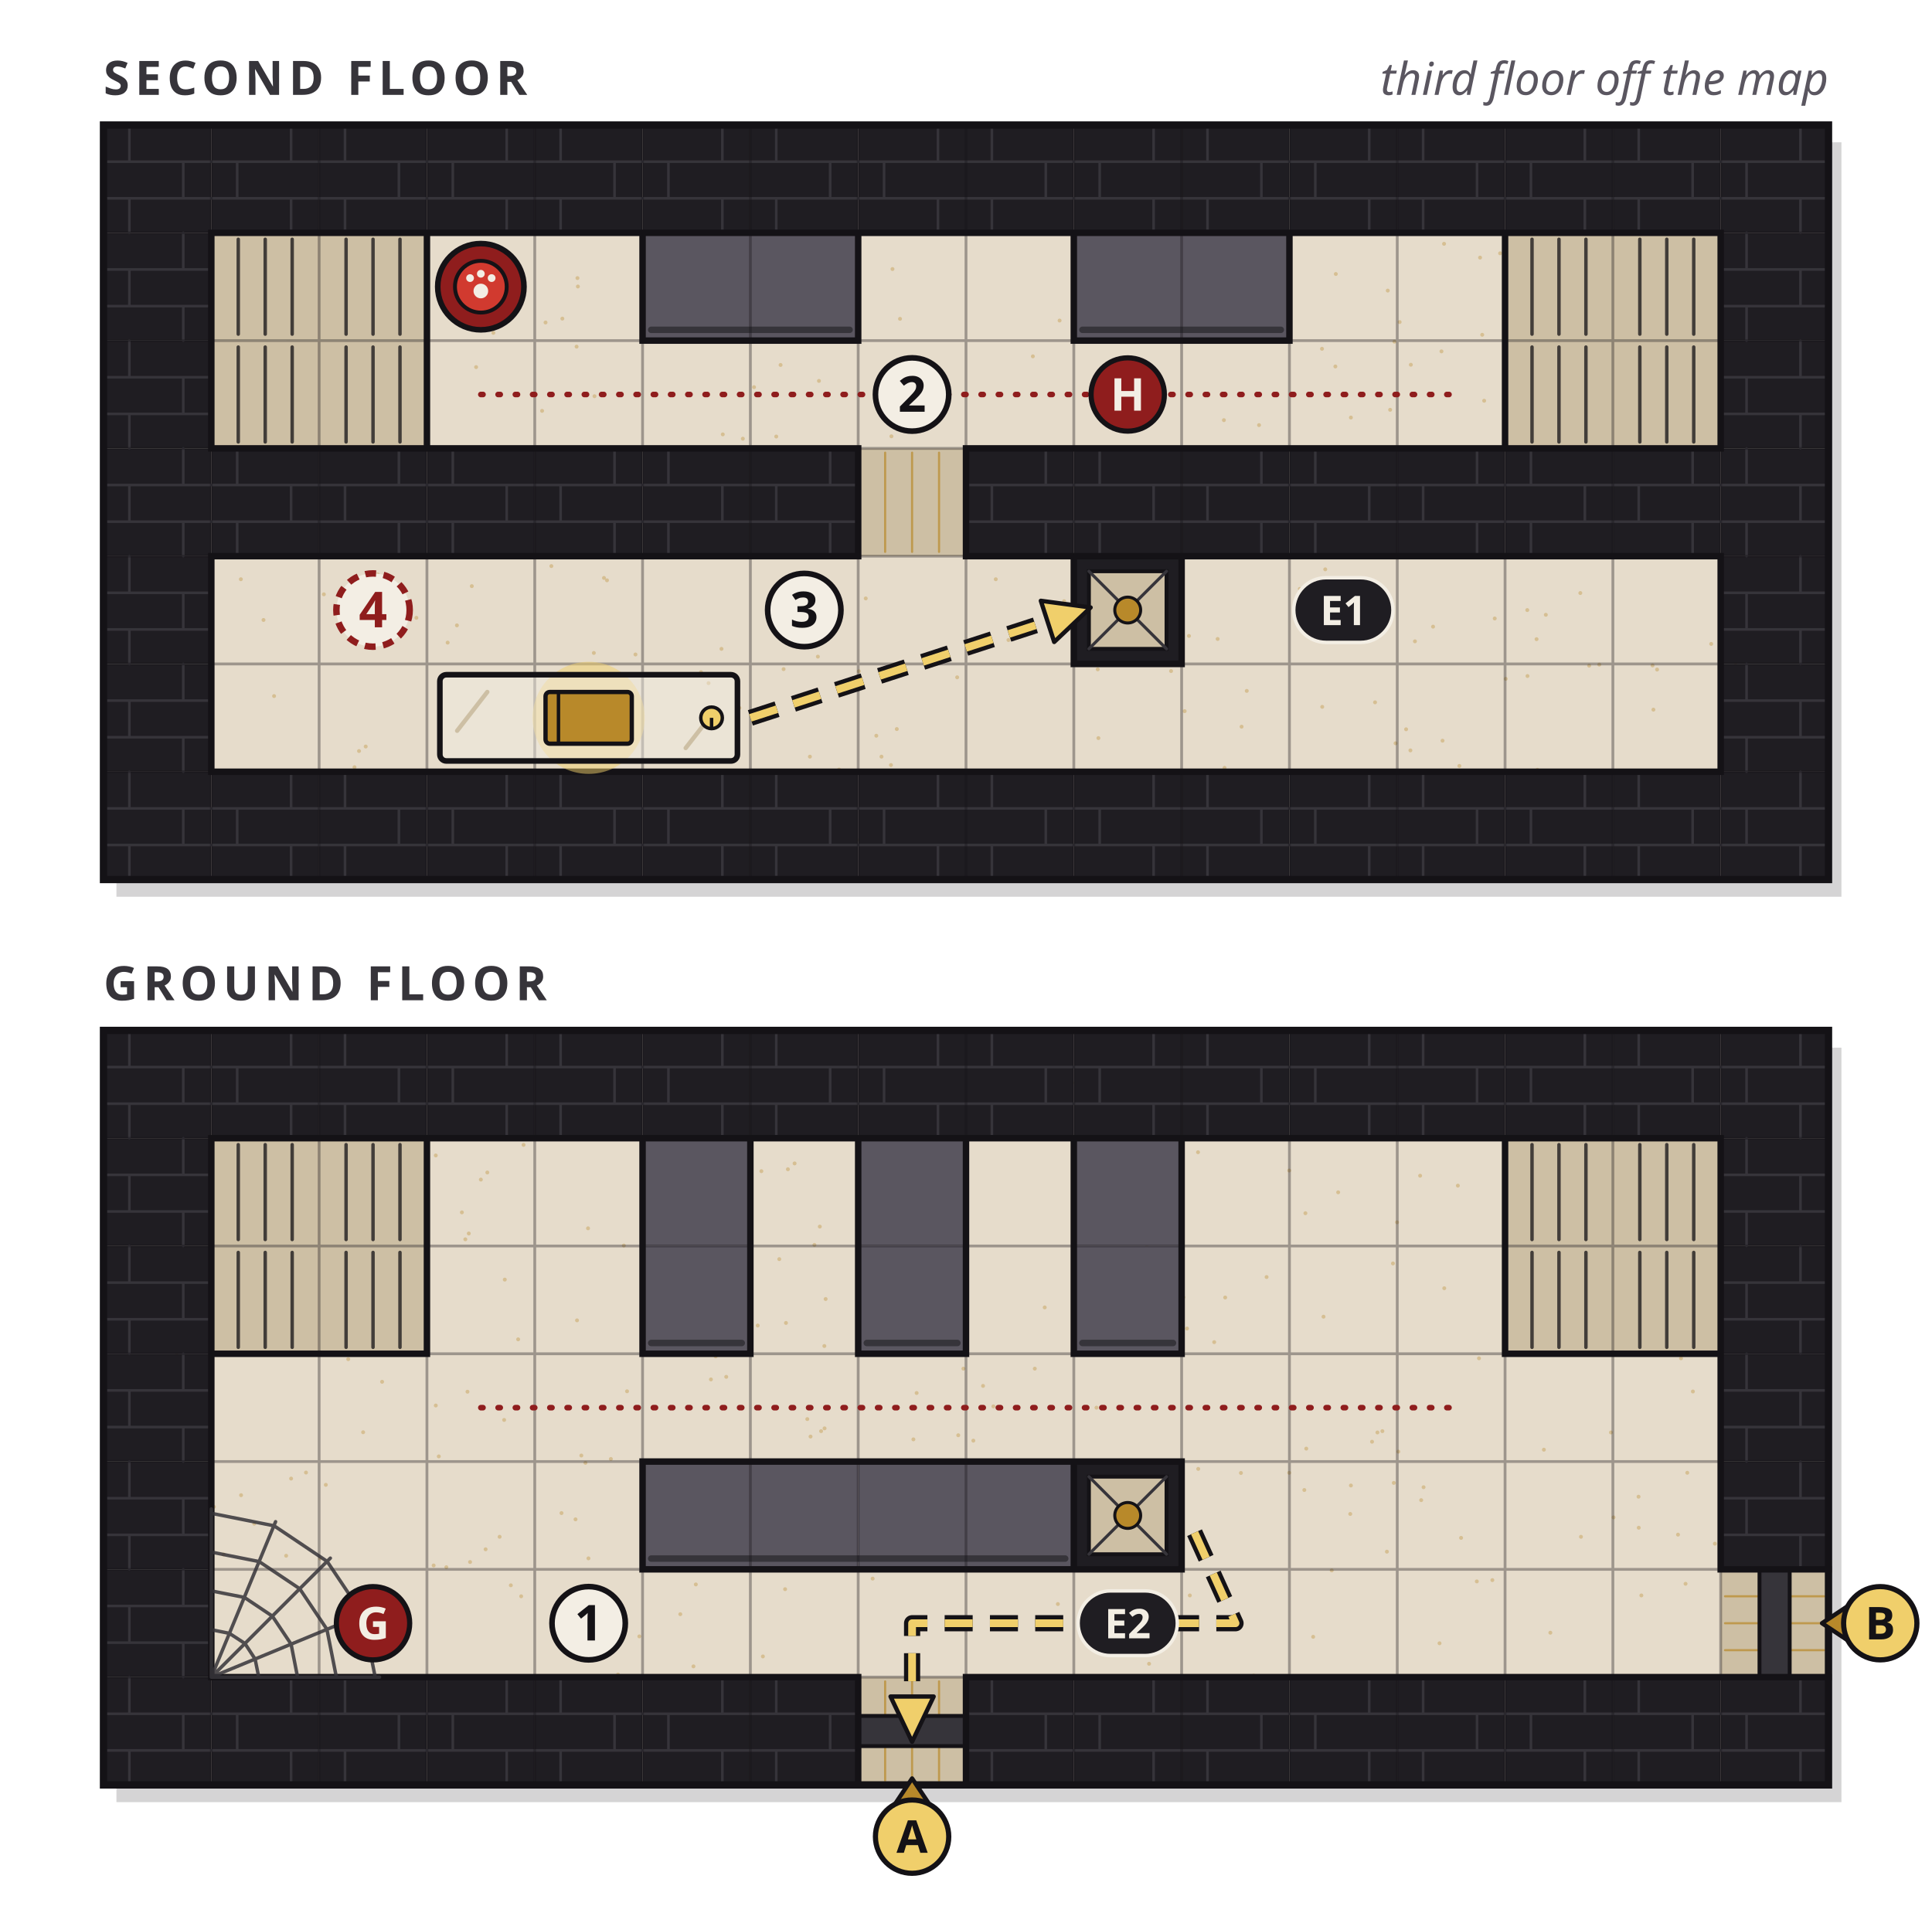
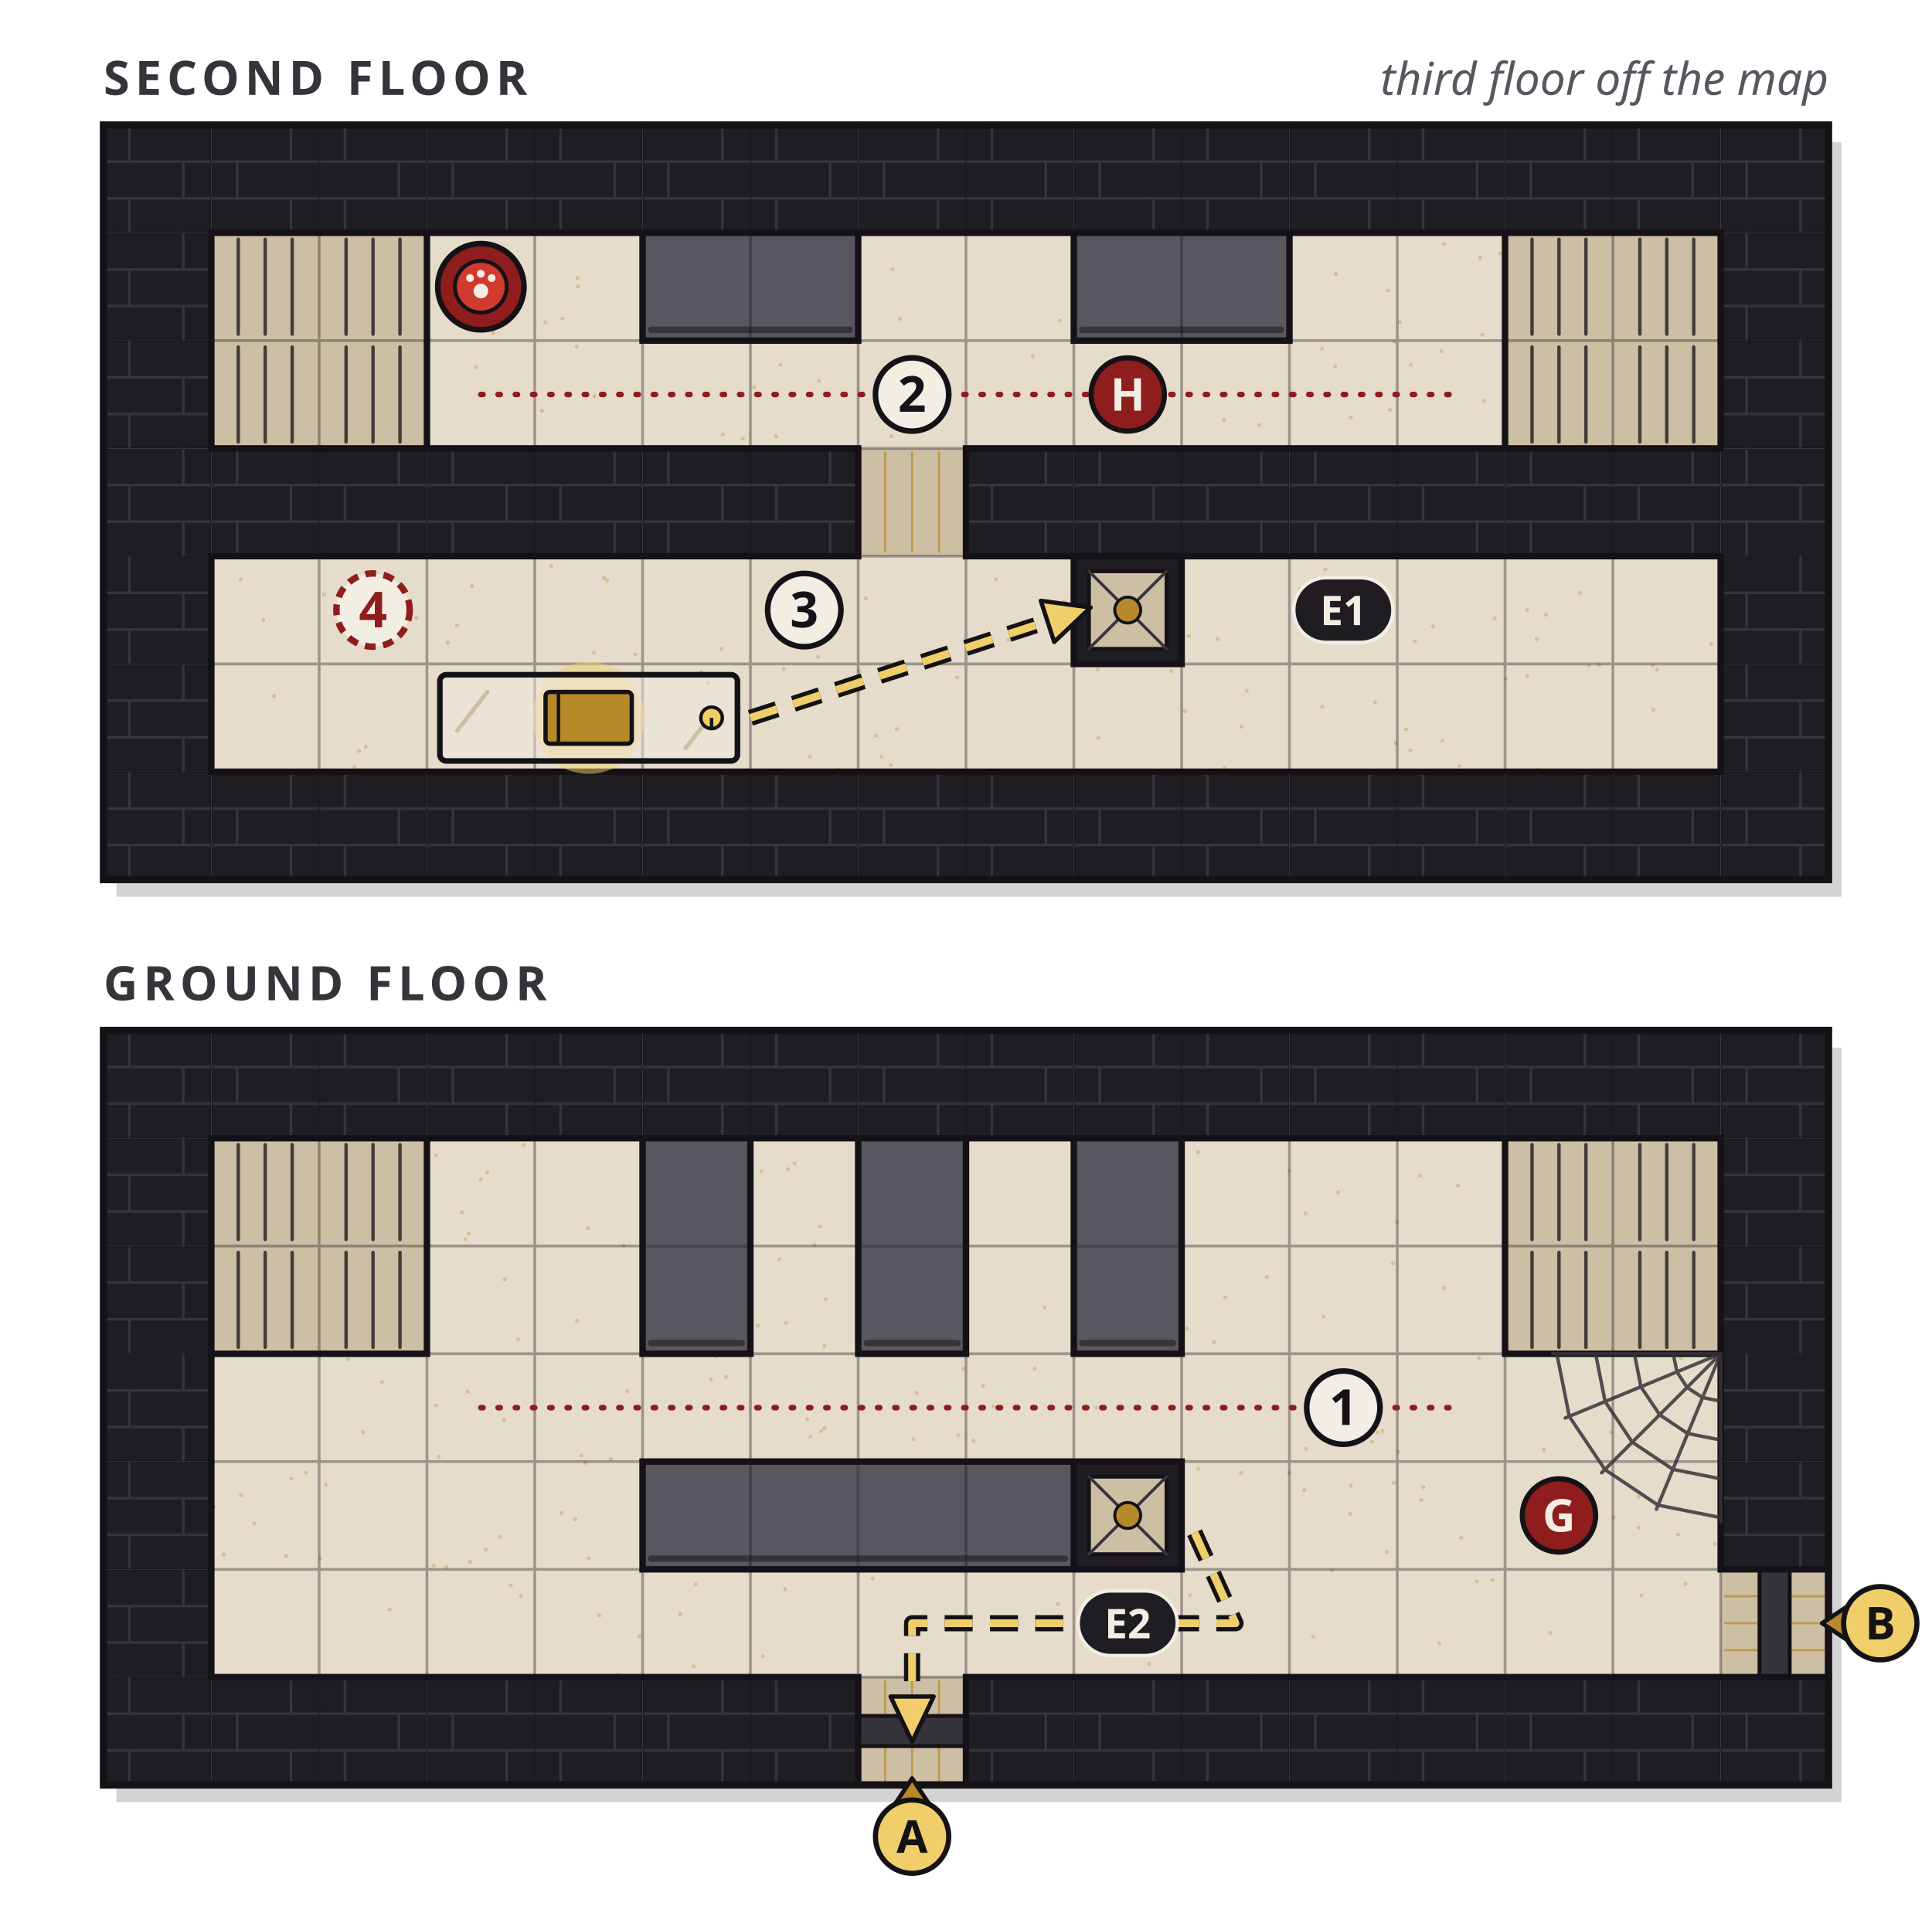
<svg xmlns="http://www.w3.org/2000/svg" viewBox="0 0 896 884" role="img" aria-label="Heist 4 map: two 16 by 7 floors of a library. Ground floor: the book-return slot and staff-door entries, stacks, the circulation desk, the dumbwaiter, two stairwells and the guard spider's web. Second floor: reading tables, the librarian's walk, the cat, and the reference room with the locked glass case">
  <rect x="54" y="66" width="800" height="350" fill="#141216" opacity=".18" />
  <rect x="48" y="58" width="800" height="350" fill="#e6dccb" />
  <path d="M449.8 244.3h0.01M333.2 397.3h0.01M381.8 100.2h0.01M550.8 66.7h0.01M376.1 216.3h0.01M281.5 269.2h0.01M193.1 286.6h0.01M546.7 158.2h0.01M688.3 185.9h0.01M496.9 84.1h0.01M527.5 245.2h0.01M475.7 74.9h0.01M789.3 186.1h0.01M509 83.9h0.01M545.7 213.5h0.01M645.4 257.5h0.01M616.9 272h0.01M464.4 246.1h0.01M111.7 268.7h0.01M624.3 361.9h0.01M602.8 273.2h0.01M634.3 272.6h0.01M583.9 197.2h0.01M415.9 338.2h0.01M343.4 140.1h0.01M413.4 202.4h0.01M336.2 371.3h0.01M169.6 346.3h0.01M702.7 367.8h0.01M127.8 247.1h0.01M328.6 316.9h0.01M654.1 348.1h0.01M716.9 285.2h0.01M708.4 313.6h0.01M207.6 298.1h0.01M621.8 390.3h0.01M652.1 338.3h0.01M220.8 170.3h0.01M379.8 176.7h0.01M732.3 199.1h0.01M590.4 221.5h0.01M211.9 290.1h0.01M539.8 288.1h0.01M413.2 354.9h0.01M478.1 235h0.01M626.5 193.7h0.01M823.4 172.6h0.01M482.1 372.9h0.01M113.3 164.1h0.01M294.7 303.6h0.01M71.8 256.8h0.01M731.4 111.5h0.01M413.9 124.8h0.01M84.4 176.4h0.01M588.6 72.9h0.01M389.1 357h0.01M145.2 180.3h0.01M726.6 222.6h0.01M528.9 235.3h0.01M375.6 351h0.01M467.7 296.9h0.01M417.3 219.7h0.01M228.8 154.4h0.01M493.4 80.2h0.01M508.2 358.3h0.01M497.8 272.3h0.01M737 308.8h0.01M122.2 287.6h0.01M225.2 148.5h0.01M803.8 162.7h0.01M218.8 271.9h0.01M406.4 341.3h0.01M240.5 258h0.01M443.9 314.2h0.01M596.3 99.3h0.01M150.2 275.7h0.01M647.2 344.8h0.01M175.1 240.6h0.01M509.4 342.4h0.01M519.5 193.9h0.01M654.3 169.2h0.01M183.2 182.6h0.01M549.4 329.9h0.01M509.1 310.5h0.01M401.5 277.6h0.01M768.5 310.6h0.01M384.5 136.9h0.01M217.2 149.2h0.01M780.6 174.5h0.01M663 225.5h0.01M641.6 252.2h0.01M646.7 158.5h0.01M767.4 165.5h0.01M535.2 158.6h0.01M268 132.9h0.01M484 397.5h0.01M522.8 88.4h0.01M78.3 212.2h0.01M461.8 268.7h0.01M360 202.5h0.01M713 357.1h0.01M436.5 58.9h0.01M451.3 62.3h0.01M158.6 146.2h0.01M191.8 197.2h0.01M667.7 92.4h0.01M267.4 160.8h0.01M619.3 170h0.01M113.1 231.3h0.01M272.2 388.7h0.01M592.5 85.2h0.01M367.5 391.1h0.01M398.3 311.4h0.01M733 126.1h0.01M567.9 356.2h0.01M388.8 395.7h0.01M505 252.5h0.01M793.6 298.7h0.01M439.6 97.6h0.01M493.5 278.9h0.01M766.8 329.2h0.01M164.4 355.9h0.01M732.9 275.1h0.01M649.1 149.4h0.01M173.7 191.7h0.01M708.3 283h0.01M267.8 129h0.01M832.6 265.3h0.01M527.3 264.2h0.01M127.1 322.9h0.01M169.5 185.2h0.01M498.4 225.5h0.01M614.6 264.1h0.01M341 211.6h0.01M695.7 117.5h0.01M819.9 202.7h0.01M302.3 140.3h0.01M809.7 249.8h0.01M245.2 382.1h0.01M98.2 312.4h0.01M219.8 211.2h0.01M134 208.9h0.01M538.6 255.1h0.01M637.7 325.8h0.01M536.4 395.7h0.01M379 71.9h0.01M334.6 301h0.01M119.6 224h0.01M275.7 183.8h0.01M535.1 306.3h0.01M342.9 328.4h0.01M597 388.7h0.01M190.9 185.8h0.01M656.2 297.5h0.01M727.6 219.5h0.01M489.9 372.9h0.01M362 169.3h0.01M251.4 190.6h0.01M804.9 308.7h0.01M567.6 194.9h0.01M570.9 83.4h0.01M325.1 311.8h0.01M712.6 296.5h0.01M825.5 221.4h0.01M829.2 276.9h0.01M462.7 249.6h0.01M379.3 304.6h0.01M396.1 150.1h0.01M280.1 268.1h0.01M560.5 154.4h0.01M772.1 253.1h0.01M564.7 296.4h0.01M506.1 221.1h0.01M175.2 266.5h0.01M335.2 201.5h0.01M397.4 389.6h0.01M275.4 302.9h0.01M384.7 149.8h0.01M491.4 148.7h0.01M170.9 192.6h0.01M372.4 227.1h0.01M363.4 310.4h0.01M693.2 286.9h0.01M622 256.2h0.01M546.3 274.8h0.01M269.3 340.1h0.01M801.7 233.3h0.01M551.4 295h0.01M766.4 308.7h0.01M549.7 144.3h0.01M253 149.6h0.01M637.9 96h0.01M356.5 120.8h0.01M664.6 290.7h0.01M763.3 250h0.01M236.9 230.2h0.01M579.8 208.8h0.01M247.5 105.4h0.01M619.5 127.1h0.01M259.7 330.8h0.01M479 165.3h0.01M181.8 103.9h0.01M803.5 210.2h0.01M166.5 348.4h0.01M260.8 147.8h0.01M357 70.2h0.01M543.1 311.3h0.01M599.8 88.7h0.01M482.7 95.9h0.01M339.8 65.4h0.01M661.2 106.4h0.01M352.2 367.5h0.01M768 150.5h0.01M304.2 114.8h0.01M462.6 228h0.01M255.7 262.6h0.01M569.9 91h0.01M133.6 158.3h0.01M191.7 212.9h0.01M698.3 314.9h0.01M669.7 113.1h0.01M170.1 196.2h0.01M435.8 399.4h0.01M741.7 308.3h0.01M698.6 133.6h0.01M220.8 107.6h0.01M643.6 134.8h0.01M54 211.2h0.01M707.2 123.3h0.01M453.8 376.7h0.01M139.9 240.7h0.01M422.6 82.2h0.01M686.4 119.5h0.01M815 203.1h0.01M446.9 211.2h0.01M417.4 147.9h0.01M572 111.1h0.01M613.2 327.9h0.01M505.2 216.1h0.01M676.8 355.3h0.01M344.5 203.5h0.01M613.1 161.8h0.01M578.2 320.5h0.01M668.5 163h0.01M731.7 236h0.01M349.7 179.6h0.01M644.7 190.1h0.01M316.5 366.3h0.01M687.4 155.3h0.01M131.3 249.9h0.01M470.6 375.6h0.01M546.2 97.4h0.01M321.1 359.3h0.01M420.5 172.4h0.01M575.8 337.1h0.01M669 343.6h0.01M376.3 105.4h0.01M408.8 351h0.01" stroke="#b8892a" stroke-width="1.8" stroke-linecap="round" opacity="0.35" />
  <rect x="48" y="58" width="50" height="50" fill="#1f1d22" />
  <rect x="98" y="58" width="50" height="50" fill="#1f1d22" />
  <rect x="148" y="58" width="50" height="50" fill="#1f1d22" />
  <rect x="198" y="58" width="50" height="50" fill="#1f1d22" />
  <rect x="248" y="58" width="50" height="50" fill="#1f1d22" />
  <rect x="298" y="58" width="50" height="50" fill="#1f1d22" />
  <rect x="348" y="58" width="50" height="50" fill="#1f1d22" />
  <rect x="398" y="58" width="50" height="50" fill="#1f1d22" />
  <rect x="448" y="58" width="50" height="50" fill="#1f1d22" />
  <rect x="498" y="58" width="50" height="50" fill="#1f1d22" />
  <rect x="548" y="58" width="50" height="50" fill="#1f1d22" />
  <rect x="598" y="58" width="50" height="50" fill="#1f1d22" />
  <rect x="648" y="58" width="50" height="50" fill="#1f1d22" />
  <rect x="698" y="58" width="50" height="50" fill="#1f1d22" />
  <rect x="748" y="58" width="50" height="50" fill="#1f1d22" />
  <rect x="798" y="58" width="50" height="50" fill="#1f1d22" />
  <rect x="48" y="108" width="50" height="50" fill="#1f1d22" />
  <rect x="798" y="108" width="50" height="50" fill="#1f1d22" />
  <rect x="48" y="158" width="50" height="50" fill="#1f1d22" />
  <rect x="798" y="158" width="50" height="50" fill="#1f1d22" />
  <rect x="48" y="208" width="50" height="50" fill="#1f1d22" />
  <rect x="98" y="208" width="50" height="50" fill="#1f1d22" />
  <rect x="148" y="208" width="50" height="50" fill="#1f1d22" />
  <rect x="198" y="208" width="50" height="50" fill="#1f1d22" />
  <rect x="248" y="208" width="50" height="50" fill="#1f1d22" />
  <rect x="298" y="208" width="50" height="50" fill="#1f1d22" />
  <rect x="348" y="208" width="50" height="50" fill="#1f1d22" />
  <rect x="448" y="208" width="50" height="50" fill="#1f1d22" />
  <rect x="498" y="208" width="50" height="50" fill="#1f1d22" />
  <rect x="548" y="208" width="50" height="50" fill="#1f1d22" />
  <rect x="598" y="208" width="50" height="50" fill="#1f1d22" />
  <rect x="648" y="208" width="50" height="50" fill="#1f1d22" />
  <rect x="698" y="208" width="50" height="50" fill="#1f1d22" />
  <rect x="748" y="208" width="50" height="50" fill="#1f1d22" />
  <rect x="798" y="208" width="50" height="50" fill="#1f1d22" />
  <rect x="48" y="258" width="50" height="50" fill="#1f1d22" />
  <rect x="798" y="258" width="50" height="50" fill="#1f1d22" />
  <rect x="48" y="308" width="50" height="50" fill="#1f1d22" />
  <rect x="798" y="308" width="50" height="50" fill="#1f1d22" />
  <rect x="48" y="358" width="50" height="50" fill="#1f1d22" />
  <rect x="98" y="358" width="50" height="50" fill="#1f1d22" />
  <rect x="148" y="358" width="50" height="50" fill="#1f1d22" />
  <rect x="198" y="358" width="50" height="50" fill="#1f1d22" />
  <rect x="248" y="358" width="50" height="50" fill="#1f1d22" />
  <rect x="298" y="358" width="50" height="50" fill="#1f1d22" />
  <rect x="348" y="358" width="50" height="50" fill="#1f1d22" />
  <rect x="398" y="358" width="50" height="50" fill="#1f1d22" />
  <rect x="448" y="358" width="50" height="50" fill="#1f1d22" />
  <rect x="498" y="358" width="50" height="50" fill="#1f1d22" />
  <rect x="548" y="358" width="50" height="50" fill="#1f1d22" />
  <rect x="598" y="358" width="50" height="50" fill="#1f1d22" />
  <rect x="648" y="358" width="50" height="50" fill="#1f1d22" />
  <rect x="698" y="358" width="50" height="50" fill="#1f1d22" />
  <rect x="748" y="358" width="50" height="50" fill="#1f1d22" />
  <rect x="798" y="358" width="50" height="50" fill="#1f1d22" />
  <rect x="298" y="108" width="50" height="50" fill="#5a5660" />
  <rect x="348" y="108" width="50" height="50" fill="#5a5660" />
  <rect x="498" y="108" width="50" height="50" fill="#5a5660" />
  <rect x="548" y="108" width="50" height="50" fill="#5a5660" />
  <rect x="98" y="108" width="50" height="50" fill="#cdbfa4" />
  <rect x="148" y="108" width="50" height="50" fill="#cdbfa4" />
  <rect x="698" y="108" width="50" height="50" fill="#cdbfa4" />
  <rect x="748" y="108" width="50" height="50" fill="#cdbfa4" />
  <rect x="98" y="158" width="50" height="50" fill="#cdbfa4" />
  <rect x="148" y="158" width="50" height="50" fill="#cdbfa4" />
  <rect x="698" y="158" width="50" height="50" fill="#cdbfa4" />
  <rect x="748" y="158" width="50" height="50" fill="#cdbfa4" />
  <rect x="398" y="208" width="50" height="50" fill="#cdbfa4" />
  <rect x="498" y="258" width="50" height="50" fill="#1f1d22" />
  <path d="M410.5 210v46M423 210v46M435.5 210v46" stroke="#b8892a" stroke-width="1" fill="none" stroke-linecap="round" stroke-linejoin="round" opacity=".7" />
  <path d="M48 75h50M48 92h50M60 58v17M85 75v17M60 92v16M98 75h50M98 92h50M135 58v17M110 75v17M135 92v16M148 75h50M148 92h50M160 58v17M185 75v17M160 92v16M198 75h50M198 92h50M235 58v17M210 75v17M235 92v16M248 75h50M248 92h50M260 58v17M285 75v17M260 92v16M298 75h50M298 92h50M335 58v17M310 75v17M335 92v16M348 75h50M348 92h50M360 58v17M385 75v17M360 92v16M398 75h50M398 92h50M435 58v17M410 75v17M435 92v16M448 75h50M448 92h50M460 58v17M485 75v17M460 92v16M498 75h50M498 92h50M535 58v17M510 75v17M535 92v16M548 75h50M548 92h50M560 58v17M585 75v17M560 92v16M598 75h50M598 92h50M635 58v17M610 75v17M635 92v16M648 75h50M648 92h50M660 58v17M685 75v17M660 92v16M698 75h50M698 92h50M735 58v17M710 75v17M735 92v16M748 75h50M748 92h50M760 58v17M785 75v17M760 92v16M798 75h50M798 92h50M835 58v17M810 75v17M835 92v16M48 125h50M48 142h50M85 108v17M60 125v17M85 142v16M798 125h50M798 142h50M810 108v17M835 125v17M810 142v16M48 175h50M48 192h50M60 158v17M85 175v17M60 192v16M798 175h50M798 192h50M835 158v17M810 175v17M835 192v16M48 225h50M48 242h50M85 208v17M60 225v17M85 242v16M98 225h50M98 242h50M110 208v17M135 225v17M110 242v16M148 225h50M148 242h50M185 208v17M160 225v17M185 242v16M198 225h50M198 242h50M210 208v17M235 225v17M210 242v16M248 225h50M248 242h50M285 208v17M260 225v17M285 242v16M298 225h50M298 242h50M310 208v17M335 225v17M310 242v16M348 225h50M348 242h50M385 208v17M360 225v17M385 242v16M448 225h50M448 242h50M485 208v17M460 225v17M485 242v16M498 225h50M498 242h50M510 208v17M535 225v17M510 242v16M548 225h50M548 242h50M585 208v17M560 225v17M585 242v16M598 225h50M598 242h50M610 208v17M635 225v17M610 242v16M648 225h50M648 242h50M685 208v17M660 225v17M685 242v16M698 225h50M698 242h50M710 208v17M735 225v17M710 242v16M748 225h50M748 242h50M785 208v17M760 225v17M785 242v16M798 225h50M798 242h50M810 208v17M835 225v17M810 242v16M48 275h50M48 292h50M60 258v17M85 275v17M60 292v16M798 275h50M798 292h50M835 258v17M810 275v17M835 292v16M48 325h50M48 342h50M85 308v17M60 325v17M85 342v16M798 325h50M798 342h50M810 308v17M835 325v17M810 342v16M48 375h50M48 392h50M60 358v17M85 375v17M60 392v16M98 375h50M98 392h50M135 358v17M110 375v17M135 392v16M148 375h50M148 392h50M160 358v17M185 375v17M160 392v16M198 375h50M198 392h50M235 358v17M210 375v17M235 392v16M248 375h50M248 392h50M260 358v17M285 375v17M260 392v16M298 375h50M298 392h50M335 358v17M310 375v17M335 392v16M348 375h50M348 392h50M360 358v17M385 375v17M360 392v16M398 375h50M398 392h50M435 358v17M410 375v17M435 392v16M448 375h50M448 392h50M460 358v17M485 375v17M460 392v16M498 375h50M498 392h50M535 358v17M510 375v17M535 392v16M548 375h50M548 392h50M560 358v17M585 375v17M560 392v16M598 375h50M598 392h50M635 358v17M610 375v17M635 392v16M648 375h50M648 392h50M660 358v17M685 375v17M660 392v16M698 375h50M698 392h50M735 358v17M710 375v17M735 392v16M748 375h50M748 392h50M760 358v17M785 375v17M760 392v16M798 375h50M798 392h50M835 358v17M810 375v17M835 392v16" stroke="#36343a" stroke-width="1.2" fill="none" stroke-linecap="round" stroke-linejoin="round" />
  <path d="M110.5 111v44M123 111v44M135.5 111v44M160.5 111v44M173 111v44M185.5 111v44M710.5 111v44M723 111v44M735.5 111v44M760.5 111v44M773 111v44M785.5 111v44M110.5 161v44M123 161v44M135.5 161v44M160.5 161v44M173 161v44M185.5 161v44M710.5 161v44M723 161v44M735.5 161v44M760.5 161v44M773 161v44M785.5 161v44" stroke="#141216" stroke-width="1.6" fill="none" stroke-linecap="round" stroke-linejoin="round" opacity=".75" />
  <path d="M302 153H348M348 153H394M502 153H548M548 153H594" stroke="#36343a" stroke-width="3" fill="none" stroke-linecap="round" stroke-linejoin="round" />
  <rect x="505" y="265" width="36" height="36" fill="#cdbfa4" stroke="#141216" stroke-width="1.8" />
  <path d="M505 265L541 301M541 265L505 301" stroke="#36343a" stroke-width="1.4" fill="none" stroke-linecap="round" stroke-linejoin="round" />
  <circle cx="523" cy="283" r="6" fill="#b8892a" stroke="#141216" stroke-width="1.4" />
  <path d="M48 58V408M98 58V408M148 58V408M198 58V408M248 58V408M298 58V408M348 58V408M398 58V408M448 58V408M498 58V408M548 58V408M598 58V408M648 58V408M698 58V408M748 58V408M798 58V408M848 58V408M48 58H848M48 108H848M48 158H848M48 208H848M48 258H848M48 308H848M48 358H848M48 408H848" stroke="#141216" stroke-width="1.3" fill="none" stroke-linecap="round" stroke-linejoin="round" opacity=".35" />
  <path d="M98 108H148M148 108H198M198 108H248M248 108H298M298 108H348M348 108H398M398 108H448M448 108H498M498 108H548M548 108H598M598 108H648M648 108H698M698 108H748M748 108H798M98 108V158M198 108V158M298 108V158M298 158H348M398 108V158M348 158H398M498 108V158M498 158H548M598 108V158M548 158H598M698 108V158M798 108V158M98 158V208M98 208H148M198 158V208M148 208H198M198 208H248M248 208H298M298 208H348M348 208H398M448 208H498M498 208H548M548 208H598M598 208H648M698 158V208M648 208H698M698 208H748M798 158V208M748 208H798M98 258H148M148 258H198M198 258H248M248 258H298M298 258H348M398 208V258M348 258H398M448 208V258M448 258H498M498 258H548M548 258H598M598 258H648M648 258H698M698 258H748M748 258H798M98 258V308M498 258V308M548 258V308M498 308H548M798 258V308M98 308V358M98 358H148M148 358H198M198 358H248M248 358H298M298 358H348M348 358H398M398 358H448M448 358H498M498 358H548M548 358H598M598 358H648M648 358H698M698 358H748M798 308V358M748 358H798" fill="none" stroke="#141216" stroke-width="3" stroke-linecap="square" />
  <rect x="48" y="58" width="800" height="350" fill="none" stroke="#141216" stroke-width="3.4" />
  <rect x="54" y="486" width="800" height="350" fill="#141216" opacity=".18" />
  <rect x="48" y="478" width="800" height="350" fill="#e6dccb" />
  <path d="M456.1 706.8h0.01M460.7 652.4h0.01M272.9 722.9h0.01M511.4 815.3h0.01M555.7 681.4h0.01M725.2 539.5h0.01M225.2 718.7h0.01M760 708.7h0.01M677.6 713.4h0.01M733.2 712.9h0.01M437.5 516.7h0.01M103.7 721.1h0.01M626.5 689.1h0.01M241.7 740.5h0.01M430.8 507.9h0.01M272.7 569.8h0.01M801.5 693.4h0.01M96.5 583.5h0.01M321.6 773h0.01M795.3 716.1h0.01M498.1 604.7h0.01M202.1 536h0.01M290.8 645.4h0.01M382.9 602.6h0.01M779.6 630.1h0.01M706.1 531.6h0.01M278 749.4h0.01M551.8 740.1h0.01M684.9 733.6h0.01M501.2 561.3h0.01M821.2 638.2h0.01M676.7 780h0.01M309.6 702.4h0.01M616.4 507.8h0.01M513.2 719.3h0.01M620.6 553.1h0.01M233.8 658.7h0.01M479.9 634.9h0.01M706 785.3h0.01M685.9 630.1h0.01M428.4 573.2h0.01M336.8 638.7h0.01M329.7 639.9h0.01M636.3 668.8h0.01M223 547.2h0.01M231.3 653.4h0.01M802.7 669.7h0.01M519.6 522h0.01M365.4 542.4h0.01M490.6 744.1h0.01M605.4 562.8h0.01M404.7 732.3h0.01M425.1 646.2h0.01M568.2 601.9h0.01M808.2 684.9h0.01M531.8 578.5h0.01M190.2 610.2h0.01M613.8 610.8h0.01M346.5 626.7h0.01M282.5 516.6h0.01M565.7 754.7h0.01M375.9 666.4h0.01M407.5 824.9h0.01M325.3 571.3h0.01M99.2 699h0.01M260.4 701.9h0.01M82 628.7h0.01M216.8 645.6h0.01M482 699.2h0.01M429.3 588h0.01M516.9 548.1h0.01M778.2 711.9h0.01M438.2 625.6h0.01M508.5 653h0.01M643.2 719.8h0.01M516.9 824.8h0.01M531.5 600.9h0.01M467.1 728h0.01M785.1 645.5h0.01M484.5 606.5h0.01M513.6 790.7h0.01M375.5 792.5h0.01M413.4 561.8h0.01M535.6 691.4h0.01M802.3 606.9h0.01M674.9 784.9h0.01M501.6 620h0.01M151.1 688.8h0.01M234.1 593.6h0.01M800.5 672.8h0.01M605.8 672h0.01M434.3 809.1h0.01M286.6 776.8h0.01M496.5 779.4h0.01M427.9 698.7h0.01M485.9 755.5h0.01M332.5 596h0.01M742.1 565.2h0.01M321.4 794.5h0.01M581.4 777.3h0.01M604.9 691.2h0.01M177.8 601h0.01M380.8 663.9h0.01M425.7 526.9h0.01M309.7 617.8h0.01M218 724.6h0.01M259.4 510.4h0.01M455.9 642.9h0.01M646 586.1h0.01M382.4 662.6h0.01M807.2 699.9h0.01M732.5 532.5h0.01M132.7 721.7h0.01M127.5 608.4h0.01M141.9 683.1h0.01M605 804.6h0.01M236.9 735.4h0.01M617.6 728.5h0.01M332.8 574.1h0.01M124.7 570.2h0.01M523.9 813.2h0.01M497.3 502.3h0.01M267.6 612.5h0.01M322.7 735h0.01M317.7 707.7h0.01M242.8 531.1h0.01M782.5 683.2h0.01M361.4 584.1h0.01M180.7 746.7h0.01M409.6 602.9h0.01M368.5 539.7h0.01M761.2 740.1h0.01M457.2 793.7h0.01M284.2 518.9h0.01M207 727h0.01M289.3 577.8h0.01M575.5 683.3h0.01M800.6 618.7h0.01M380.2 569h0.01M539.6 560.3h0.01M532.9 771.8h0.01M400.3 818.8h0.01M593.4 491.6h0.01M135 685.9h0.01M231.7 712.9h0.01M648.5 673.4h0.01M548.8 601.8h0.01M364.1 737.2h0.01M382.3 624.4h0.01M446.8 564.8h0.01M266.9 704.8h0.01M58.2 689.4h0.01M597.9 543h0.01M747.1 664.5h0.01M418 716.8h0.01M215.8 574.9h0.01M324.9 714.5h0.01M83.8 694.5h0.01M507.9 502.4h0.01M659.1 695.9h0.01M298.5 681.2h0.01M283.3 676.8h0.01M719 757.4h0.01M386.4 495.9h0.01M748.3 703.9h0.01M217.4 572.2h0.01M473.9 808.7h0.01M299.6 583.5h0.01M487.1 799.1h0.01M609 759.3h0.01M669.8 597.6h0.01M240.3 621.3h0.01M117.9 706.8h0.01M597.9 683.2h0.01M653 799.4h0.01M432.6 797.7h0.01M202.1 652h0.01M716 672.5h0.01M802 607.6h0.01M364.5 613.7h0.01M256.5 512.4h0.01M531.3 765h0.01M423.8 699.5h0.01M351.4 614.9h0.01M626.2 702.3h0.01M639.8 510.9h0.01M81.6 641h0.01M813.3 608.4h0.01M328.1 618.3h0.01M300.1 561.5h0.01M641.1 663.9h0.01M443.4 530.5h0.01M399.5 538.9h0.01M660.2 689.9h0.01M549.6 814.6h0.01M555.6 534.5h0.01M667.6 762.3h0.01M608.1 807.6h0.01M493 486.5h0.01M676.1 550h0.01M305.3 806.9h0.01M353.1 543.3h0.01M353.8 768.4h0.01M190.7 606.9h0.01M117.1 609.4h0.01M203.5 675.6h0.01M451.4 668.3h0.01M538.6 818.4h0.01M375.7 802.2h0.01M759.9 694.3h0.01M830.6 680.2h0.01M168.4 664.4h0.01M435.2 520.6h0.01M563.1 622.6h0.01M413.3 489.4h0.01M541.6 520.2h0.01M587.4 592.4h0.01M158.9 587h0.01M658.6 545.4h0.01M331.9 629.2h0.01M214.2 562.4h0.01M374.4 658.3h0.01M177.2 641h0.01M389.1 789.9h0.01M111.8 693.6h0.01M289 492.6h0.01M550.5 616.3h0.01M353.6 724.7h0.01M296.5 759.1h0.01M269.6 675.2h0.01M646.4 687.9h0.01M446.8 634.9h0.01M659.1 506.3h0.01M140.1 620.4h0.01M781.7 734.7h0.01M226 543.9h0.01M377.7 577.5h0.01M315.5 748.8h0.01M201.1 726.2h0.01M161.5 630.5h0.01M129 566.1h0.01M647.9 567h0.01M161.5 546.3h0.01M79.6 668.5h0.01M423.6 667.7h0.01M164 590.2h0.01M271.5 678.6h0.01M638.8 664.5h0.01M257.1 787.5h0.01M498.9 612.2h0.01M500.7 704.9h0.01M527.3 612.3h0.01M479.7 785.9h0.01M148.5 723h0.01M444.4 665.8h0.01M49.2 662.6h0.01M692.1 733h0.01M390.5 484.5h0.01" stroke="#b8892a" stroke-width="1.8" stroke-linecap="round" opacity="0.35" />
  <rect x="48" y="478" width="50" height="50" fill="#1f1d22" />
  <rect x="98" y="478" width="50" height="50" fill="#1f1d22" />
  <rect x="148" y="478" width="50" height="50" fill="#1f1d22" />
  <rect x="198" y="478" width="50" height="50" fill="#1f1d22" />
  <rect x="248" y="478" width="50" height="50" fill="#1f1d22" />
  <rect x="298" y="478" width="50" height="50" fill="#1f1d22" />
  <rect x="348" y="478" width="50" height="50" fill="#1f1d22" />
  <rect x="398" y="478" width="50" height="50" fill="#1f1d22" />
  <rect x="448" y="478" width="50" height="50" fill="#1f1d22" />
  <rect x="498" y="478" width="50" height="50" fill="#1f1d22" />
  <rect x="548" y="478" width="50" height="50" fill="#1f1d22" />
  <rect x="598" y="478" width="50" height="50" fill="#1f1d22" />
  <rect x="648" y="478" width="50" height="50" fill="#1f1d22" />
  <rect x="698" y="478" width="50" height="50" fill="#1f1d22" />
  <rect x="748" y="478" width="50" height="50" fill="#1f1d22" />
  <rect x="798" y="478" width="50" height="50" fill="#1f1d22" />
  <rect x="48" y="528" width="50" height="50" fill="#1f1d22" />
  <rect x="798" y="528" width="50" height="50" fill="#1f1d22" />
  <rect x="48" y="578" width="50" height="50" fill="#1f1d22" />
  <rect x="798" y="578" width="50" height="50" fill="#1f1d22" />
  <rect x="48" y="628" width="50" height="50" fill="#1f1d22" />
  <rect x="798" y="628" width="50" height="50" fill="#1f1d22" />
  <rect x="48" y="678" width="50" height="50" fill="#1f1d22" />
  <rect x="798" y="678" width="50" height="50" fill="#1f1d22" />
  <rect x="48" y="728" width="50" height="50" fill="#1f1d22" />
  <rect x="48" y="778" width="50" height="50" fill="#1f1d22" />
  <rect x="98" y="778" width="50" height="50" fill="#1f1d22" />
  <rect x="148" y="778" width="50" height="50" fill="#1f1d22" />
  <rect x="198" y="778" width="50" height="50" fill="#1f1d22" />
  <rect x="248" y="778" width="50" height="50" fill="#1f1d22" />
  <rect x="298" y="778" width="50" height="50" fill="#1f1d22" />
  <rect x="348" y="778" width="50" height="50" fill="#1f1d22" />
  <rect x="448" y="778" width="50" height="50" fill="#1f1d22" />
  <rect x="498" y="778" width="50" height="50" fill="#1f1d22" />
  <rect x="548" y="778" width="50" height="50" fill="#1f1d22" />
  <rect x="598" y="778" width="50" height="50" fill="#1f1d22" />
  <rect x="648" y="778" width="50" height="50" fill="#1f1d22" />
  <rect x="698" y="778" width="50" height="50" fill="#1f1d22" />
  <rect x="748" y="778" width="50" height="50" fill="#1f1d22" />
  <rect x="798" y="778" width="50" height="50" fill="#1f1d22" />
  <rect x="298" y="528" width="50" height="50" fill="#5a5660" />
  <rect x="398" y="528" width="50" height="50" fill="#5a5660" />
  <rect x="498" y="528" width="50" height="50" fill="#5a5660" />
  <rect x="298" y="578" width="50" height="50" fill="#5a5660" />
  <rect x="398" y="578" width="50" height="50" fill="#5a5660" />
  <rect x="498" y="578" width="50" height="50" fill="#5a5660" />
  <rect x="298" y="678" width="50" height="50" fill="#5a5660" />
  <rect x="348" y="678" width="50" height="50" fill="#5a5660" />
  <rect x="398" y="678" width="50" height="50" fill="#5a5660" />
  <rect x="448" y="678" width="50" height="50" fill="#5a5660" />
  <rect x="98" y="528" width="50" height="50" fill="#cdbfa4" />
  <rect x="148" y="528" width="50" height="50" fill="#cdbfa4" />
  <rect x="698" y="528" width="50" height="50" fill="#cdbfa4" />
  <rect x="748" y="528" width="50" height="50" fill="#cdbfa4" />
  <rect x="98" y="578" width="50" height="50" fill="#cdbfa4" />
  <rect x="148" y="578" width="50" height="50" fill="#cdbfa4" />
  <rect x="698" y="578" width="50" height="50" fill="#cdbfa4" />
  <rect x="748" y="578" width="50" height="50" fill="#cdbfa4" />
  <rect x="798" y="728" width="50" height="50" fill="#cdbfa4" />
  <rect x="398" y="778" width="50" height="50" fill="#cdbfa4" />
  <rect x="498" y="678" width="50" height="50" fill="#1f1d22" />
  <path d="M800 740.5h46M800 753h46M800 765.5h46M410.5 780v46M423 780v46M435.5 780v46" stroke="#b8892a" stroke-width="1" fill="none" stroke-linecap="round" stroke-linejoin="round" opacity=".7" />
  <path d="M48 495h50M48 512h50M60 478v17M85 495v17M60 512v16M98 495h50M98 512h50M135 478v17M110 495v17M135 512v16M148 495h50M148 512h50M160 478v17M185 495v17M160 512v16M198 495h50M198 512h50M235 478v17M210 495v17M235 512v16M248 495h50M248 512h50M260 478v17M285 495v17M260 512v16M298 495h50M298 512h50M335 478v17M310 495v17M335 512v16M348 495h50M348 512h50M360 478v17M385 495v17M360 512v16M398 495h50M398 512h50M435 478v17M410 495v17M435 512v16M448 495h50M448 512h50M460 478v17M485 495v17M460 512v16M498 495h50M498 512h50M535 478v17M510 495v17M535 512v16M548 495h50M548 512h50M560 478v17M585 495v17M560 512v16M598 495h50M598 512h50M635 478v17M610 495v17M635 512v16M648 495h50M648 512h50M660 478v17M685 495v17M660 512v16M698 495h50M698 512h50M735 478v17M710 495v17M735 512v16M748 495h50M748 512h50M760 478v17M785 495v17M760 512v16M798 495h50M798 512h50M835 478v17M810 495v17M835 512v16M48 545h50M48 562h50M85 528v17M60 545v17M85 562v16M798 545h50M798 562h50M810 528v17M835 545v17M810 562v16M48 595h50M48 612h50M60 578v17M85 595v17M60 612v16M798 595h50M798 612h50M835 578v17M810 595v17M835 612v16M48 645h50M48 662h50M85 628v17M60 645v17M85 662v16M798 645h50M798 662h50M810 628v17M835 645v17M810 662v16M48 695h50M48 712h50M60 678v17M85 695v17M60 712v16M798 695h50M798 712h50M835 678v17M810 695v17M835 712v16M48 745h50M48 762h50M85 728v17M60 745v17M85 762v16M48 795h50M48 812h50M60 778v17M85 795v17M60 812v16M98 795h50M98 812h50M135 778v17M110 795v17M135 812v16M148 795h50M148 812h50M160 778v17M185 795v17M160 812v16M198 795h50M198 812h50M235 778v17M210 795v17M235 812v16M248 795h50M248 812h50M260 778v17M285 795v17M260 812v16M298 795h50M298 812h50M335 778v17M310 795v17M335 812v16M348 795h50M348 812h50M360 778v17M385 795v17M360 812v16M448 795h50M448 812h50M460 778v17M485 795v17M460 812v16M498 795h50M498 812h50M535 778v17M510 795v17M535 812v16M548 795h50M548 812h50M560 778v17M585 795v17M560 812v16M598 795h50M598 812h50M635 778v17M610 795v17M635 812v16M648 795h50M648 812h50M660 778v17M685 795v17M660 812v16M698 795h50M698 812h50M735 778v17M710 795v17M735 812v16M748 795h50M748 812h50M760 778v17M785 795v17M760 812v16M798 795h50M798 812h50M835 778v17M810 795v17M835 812v16" stroke="#36343a" stroke-width="1.2" fill="none" stroke-linecap="round" stroke-linejoin="round" />
  <path d="M110.5 531v44M123 531v44M135.5 531v44M160.5 531v44M173 531v44M185.5 531v44M710.5 531v44M723 531v44M735.5 531v44M760.5 531v44M773 531v44M785.5 531v44M110.5 581v44M123 581v44M135.5 581v44M160.5 581v44M173 581v44M185.5 581v44M710.5 581v44M723 581v44M735.5 581v44M760.5 581v44M773 581v44M785.5 581v44" stroke="#141216" stroke-width="1.6" fill="none" stroke-linecap="round" stroke-linejoin="round" opacity=".75" />
  <path d="M302 623H344M402 623H444M502 623H544M302 723H348M348 723H398M398 723H448M448 723H494" stroke="#36343a" stroke-width="3" fill="none" stroke-linecap="round" stroke-linejoin="round" />
  <rect x="505" y="685" width="36" height="36" fill="#cdbfa4" stroke="#141216" stroke-width="1.8" />
  <path d="M505 685L541 721M541 685L505 721" stroke="#36343a" stroke-width="1.4" fill="none" stroke-linecap="round" stroke-linejoin="round" />
  <circle cx="523" cy="703" r="6" fill="#b8892a" stroke="#141216" stroke-width="1.4" />
  <rect x="816" y="728" width="14" height="50" fill="#36343a" stroke="#141216" stroke-width="1.8" />
  <rect x="398" y="796" width="50" height="14" fill="#36343a" stroke="#141216" stroke-width="1.8" />
  <path d="M48 478V828M98 478V828M148 478V828M198 478V828M248 478V828M298 478V828M348 478V828M398 478V828M448 478V828M498 478V828M548 478V828M598 478V828M648 478V828M698 478V828M748 478V828M798 478V828M848 478V828M48 478H848M48 528H848M48 578H848M48 628H848M48 678H848M48 728H848M48 778H848M48 828H848" stroke="#141216" stroke-width="1.3" fill="none" stroke-linecap="round" stroke-linejoin="round" opacity=".35" />
  <path d="M98 528H148M148 528H198M198 528H248M248 528H298M298 528H348M348 528H398M398 528H448M448 528H498M498 528H548M548 528H598M598 528H648M648 528H698M698 528H748M748 528H798M98 528V578M198 528V578M298 528V578M348 528V578M398 528V578M448 528V578M498 528V578M548 528V578M698 528V578M798 528V578M98 578V628M98 628H148M198 578V628M148 628H198M298 578V628M348 578V628M298 628H348M398 578V628M448 578V628M398 628H448M498 578V628M548 578V628M498 628H548M698 578V628M698 628H748M798 578V628M748 628H798M98 628V678M298 678H348M348 678H398M398 678H448M448 678H498M498 678H548M798 628V678M98 678V728M298 678V728M298 728H348M348 728H398M398 728H448M498 678V728M448 728H498M548 678V728M498 728H548M798 678V728M798 728H848M98 728V778M98 778H148M148 778H198M198 778H248M248 778H298M298 778H348M348 778H398M448 778H498M498 778H548M548 778H598M598 778H648M648 778H698M698 778H748M748 778H798M798 778H848M398 778V828M448 778V828" fill="none" stroke="#141216" stroke-width="3" stroke-linecap="square" />
  <rect x="48" y="478" width="800" height="350" fill="none" stroke="#141216" stroke-width="3.4" />
  <text x="48" y="44" font-family="'Alegreya Sans', 'Segoe UI', sans-serif" font-size="22" font-weight="bold" fill="#36343a" text-anchor="start" letter-spacing="2.5">SECOND FLOOR</text>
  <text x="48" y="464" font-family="'Alegreya Sans', 'Segoe UI', sans-serif" font-size="22" font-weight="bold" fill="#36343a" text-anchor="start" letter-spacing="2.5">GROUND FLOOR</text>
  <text x="848" y="44" font-family="'Alegreya Sans', 'Segoe UI', sans-serif" font-size="21" font-weight="normal" fill="#5a5660" text-anchor="end" font-style="italic">third floor off the map</text>
  <circle cx="273" cy="333" r="26" fill="#f0cf6b" opacity=".5" />
  <rect x="204" y="313" width="138" height="40" rx="3" fill="#f3eee4" fill-opacity=".45" stroke="#141216" stroke-width="2.6" />
  <rect x="253" y="321" width="40" height="24" rx="2" fill="#b8892a" stroke="#141216" stroke-width="2" />
  <path d="M259 321v24" stroke="#141216" stroke-width="1.6" />
  <path d="M212 339l14 -18M318 347l14 -18" stroke="#cdbfa4" stroke-width="2" fill="none" stroke-linecap="round" stroke-linejoin="round" />
  <circle cx="330" cy="333" r="5" fill="#f0cf6b" stroke="#141216" stroke-width="1.6" />
  <path d="M330 333v5" stroke="#141216" stroke-width="1.6" />
  <path d="M223 183L673 183" fill="none" stroke="#8f1d1d" stroke-width="2.6" stroke-dasharray="1 7" stroke-linecap="round" stroke-linejoin="round" />
  <path d="M223 653L673 653" fill="none" stroke="#8f1d1d" stroke-width="2.6" stroke-dasharray="1 7" stroke-linecap="round" stroke-linejoin="round" />
  <circle cx="523" cy="183" r="17" fill="#8f1d1d" stroke="#141216" stroke-width="2.4" />
  <text x="523" y="190.5" font-family="'Alegreya Sans', 'Segoe UI', sans-serif" font-size="21" font-weight="bold" fill="#f3eee4" text-anchor="middle">H</text>
  <circle cx="223" cy="133" r="20" fill="#8f1d1d" stroke="#141216" stroke-width="2.6" />
  <circle cx="223" cy="133" r="12" fill="#d13a2f" stroke="#141216" stroke-width="1.8" />
  <circle cx="223" cy="135" r="3.4" fill="#f3eee4" />
  <circle cx="218" cy="129" r="1.8" fill="#f3eee4" />
  <circle cx="223" cy="127" r="1.8" fill="#f3eee4" />
  <circle cx="228" cy="129" r="1.8" fill="#f3eee4" />
-   <path d="M98 778L176 778M98 778L170.1 748.2M98 778L153.2 722.8M98 778L127.8 705.9M98 778L98 700M120 778L118.3 769.6L113.6 762.4L106.4 757.7L98 756M138 778L135 762.7L126.3 749.7L113.3 741L98 738M156 778L151.6 755.8L139 737L120.2 724.4L98 720M174 778L168.2 748.9L151.7 724.3L127.1 707.8L98 702" stroke="#36343a" stroke-width="1.6" fill="none" stroke-linecap="round" stroke-linejoin="round" opacity=".85" />
-   <circle cx="173" cy="753" r="17" fill="#8f1d1d" stroke="#141216" stroke-width="2.4" />
-   <text x="173" y="760.5" font-family="'Alegreya Sans', 'Segoe UI', sans-serif" font-size="21" font-weight="bold" fill="#f3eee4" text-anchor="middle">G</text>
+   <path d="M798 628L798 706M798 628L768.2 700.1M798 628L742.8 683.2M798 628L725.9 657.8M798 628L720 628M798 650L789.6 648.3L782.4 643.6L777.7 636.4L776 628M798 668L782.7 665L769.7 656.3L761 643.3L758 628M798 686L775.8 681.6L757 669L744.4 650.2L740 628M798 704L768.9 698.2L744.3 681.7L727.8 657.1L722 628" stroke="#36343a" stroke-width="1.6" fill="none" stroke-linecap="round" stroke-linejoin="round" opacity=".85" />
+   <circle cx="723" cy="703" r="17" fill="#8f1d1d" stroke="#141216" stroke-width="2.4" />
+   <text x="723" y="710.5" font-family="'Alegreya Sans', 'Segoe UI', sans-serif" font-size="21" font-weight="bold" fill="#f3eee4" text-anchor="middle">G</text>
  <path d="M348 333L502 283" fill="none" stroke="#141216" stroke-width="7.5" stroke-dasharray="13 8" stroke-linecap="butt" stroke-linejoin="round" />
  <path d="M348 333L502 283" fill="none" stroke="#f0cf6b" stroke-width="3.6" stroke-dasharray="13 8" stroke-linecap="butt" stroke-linejoin="round" />
  <path d="M505.8 281.8L482.7 278.7L488.9 297.8Z" fill="#f0cf6b" stroke="#141216" stroke-width="2" stroke-linejoin="round" />
  <path d="M554 711L573 753L423 753L423 804" fill="none" stroke="#141216" stroke-width="7.5" stroke-dasharray="13 8" stroke-linecap="butt" stroke-linejoin="round" />
  <path d="M554 711L573 753L423 753L423 804" fill="none" stroke="#f0cf6b" stroke-width="3.6" stroke-dasharray="13 8" stroke-linecap="butt" stroke-linejoin="round" />
  <path d="M423 808L433 787L413 787Z" fill="#f0cf6b" stroke="#141216" stroke-width="2" stroke-linejoin="round" />
  <path d="M415 837L423 825L431 837Z" fill="#b8892a" stroke="#141216" stroke-width="2" stroke-linejoin="round" />
  <circle cx="423" cy="852" r="17" fill="#f0cf6b" stroke="#141216" stroke-width="2.4" />
  <text x="423" y="859.5" font-family="'Alegreya Sans', 'Segoe UI', sans-serif" font-size="21" font-weight="bold" fill="#141216" text-anchor="middle">A</text>
  <path d="M857 745L845 753L857 761Z" fill="#b8892a" stroke="#141216" stroke-width="2" stroke-linejoin="round" />
  <circle cx="872" cy="753" r="17" fill="#f0cf6b" stroke="#141216" stroke-width="2.4" />
  <text x="872" y="760.5" font-family="'Alegreya Sans', 'Segoe UI', sans-serif" font-size="21" font-weight="bold" fill="#141216" text-anchor="middle">B</text>
-   <circle cx="273" cy="753" r="17" fill="#f3eee4" stroke="#141216" stroke-width="2.6" />
-   <text x="273" y="761" font-family="'Alegreya Sans', 'Segoe UI', sans-serif" font-size="23" font-weight="bold" fill="#141216" text-anchor="middle">1</text>
+   <circle cx="623" cy="653" r="17" fill="#f3eee4" stroke="#141216" stroke-width="2.6" />
+   <text x="623" y="661" font-family="'Alegreya Sans', 'Segoe UI', sans-serif" font-size="23" font-weight="bold" fill="#141216" text-anchor="middle">1</text>
  <circle cx="423" cy="183" r="17" fill="#f3eee4" stroke="#141216" stroke-width="2.6" />
  <text x="423" y="191" font-family="'Alegreya Sans', 'Segoe UI', sans-serif" font-size="23" font-weight="bold" fill="#141216" text-anchor="middle">2</text>
  <circle cx="373" cy="283" r="17" fill="#f3eee4" stroke="#141216" stroke-width="2.6" />
  <text x="373" y="291" font-family="'Alegreya Sans', 'Segoe UI', sans-serif" font-size="23" font-weight="bold" fill="#141216" text-anchor="middle">3</text>
  <circle cx="173" cy="283" r="17" fill="#f3eee4" stroke="#8f1d1d" stroke-width="3" stroke-dasharray="5 3.5" />
  <text x="173" y="291" font-family="'Alegreya Sans', 'Segoe UI', sans-serif" font-size="23" font-weight="bold" fill="#8f1d1d" text-anchor="middle">4</text>
  <rect x="600" y="268" width="46" height="30" rx="15" fill="#1f1d22" stroke="#f3eee4" stroke-width="1.6" />
  <text x="623" y="290" font-family="'Alegreya Sans', 'Segoe UI', sans-serif" font-size="19" font-weight="bold" fill="#f3eee4" text-anchor="middle">E1</text>
  <rect x="500" y="738" width="46" height="30" rx="15" fill="#1f1d22" stroke="#f3eee4" stroke-width="1.6" />
  <text x="523" y="760" font-family="'Alegreya Sans', 'Segoe UI', sans-serif" font-size="19" font-weight="bold" fill="#f3eee4" text-anchor="middle">E2</text>
</svg>
